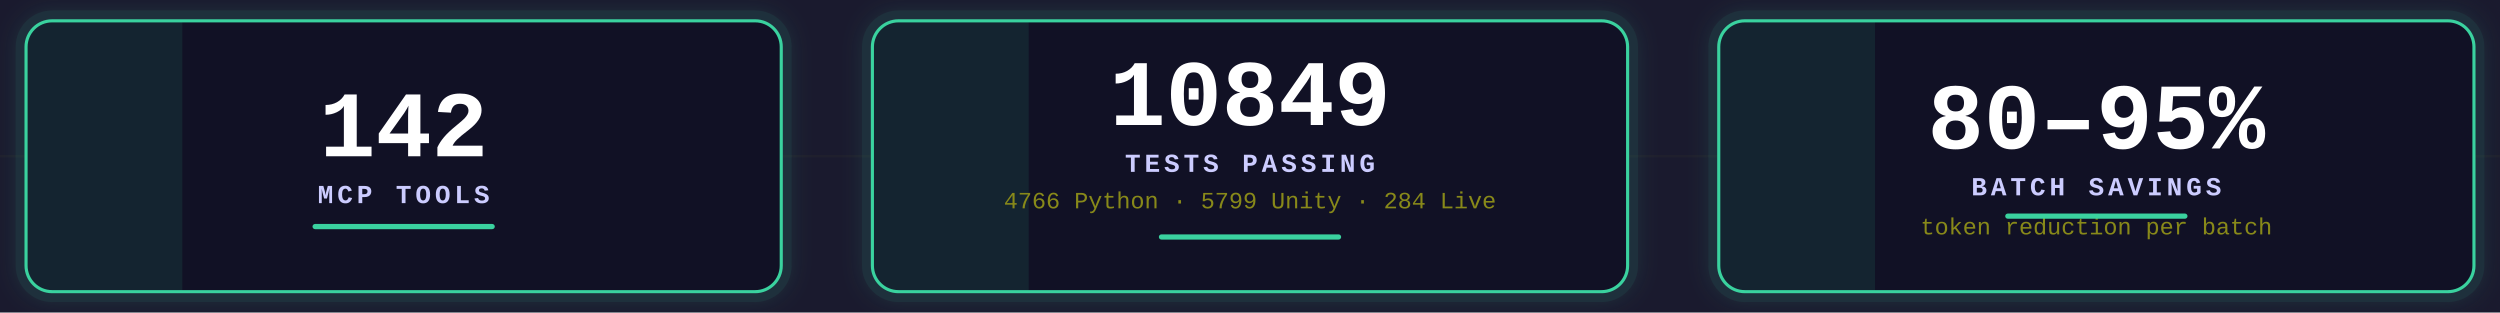
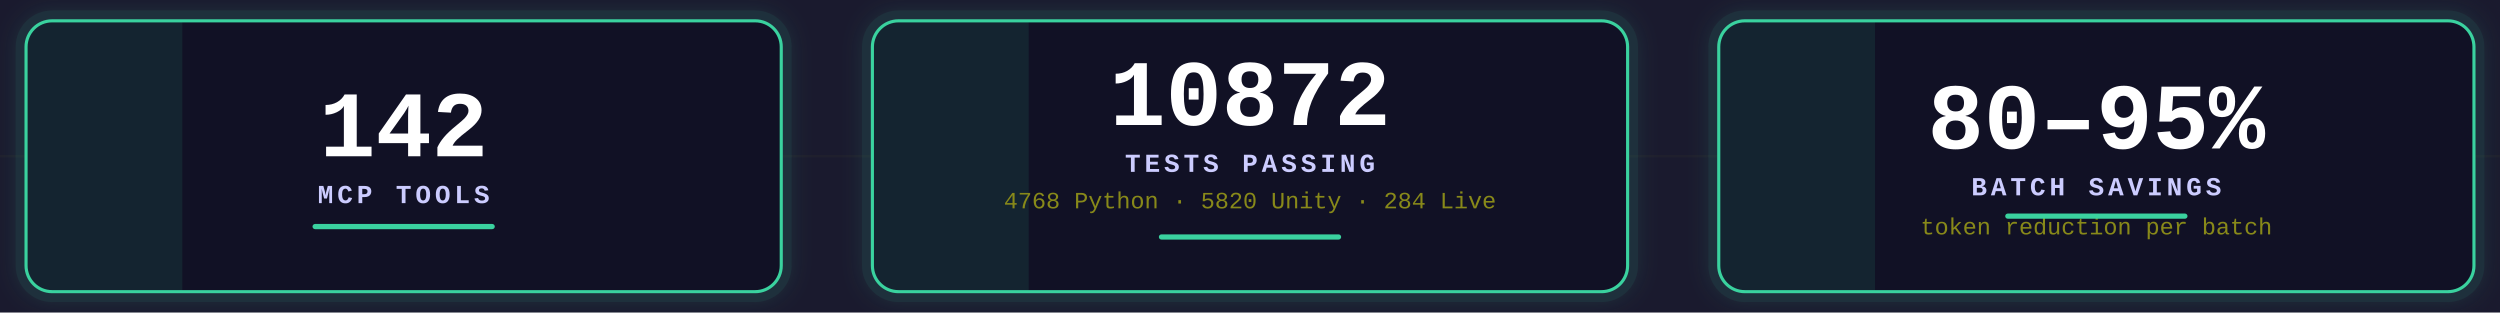
- <svg xmlns="http://www.w3.org/2000/svg" viewBox="0 0 960 120" width="960" height="120" role="img" aria-label="Unity Biome MCP stats: 142 MCP tools, 10849 Tests (4703 Python + 6537 Unity + 284 Live + 4 CLI), 80-95% Batch Savings">
+ <svg xmlns="http://www.w3.org/2000/svg" viewBox="0 0 960 120" width="960" height="120" role="img" aria-label="Unity Biome MCP stats: 142 MCP tools, 10872 Tests (4703 Python + 6537 Unity + 284 Live + 4 CLI), 80-95% Batch Savings">
  <defs>
    <filter id="sg" x="-25%" y="-30%" width="150%" height="160%">
      <feGaussianBlur stdDeviation="4" result="b" />
      <feMerge>
        <feMergeNode in="b" />
        <feMergeNode in="SourceGraphic" />
      </feMerge>
    </filter>
    <clipPath id="c1">
      <rect x="10" y="8" width="290" height="104" rx="10" />
    </clipPath>
    <clipPath id="c2">
      <rect x="335" y="8" width="290" height="104" rx="10" />
    </clipPath>
    <clipPath id="c3">
      <rect x="660" y="8" width="290" height="104" rx="10" />
    </clipPath>
  </defs>
  <rect width="960" height="120" fill="#1a1a2e" />
  <line x1="0" y1="60" x2="960" y2="60" stroke="#888919" stroke-opacity="0.05" stroke-width="1" />
  <rect x="10" y="8" width="290" height="104" rx="10" fill="none" stroke="#3ad29f" stroke-width="8" opacity="0.12" filter="url(#sg)">
    <animate attributeName="opacity" values="0.25;0.7;0.25" dur="3s" repeatCount="indefinite" begin="0s" />
  </rect>
  <rect x="10" y="8" width="290" height="104" rx="10" fill="#111125" />
  <rect x="10" y="8" width="290" height="104" rx="10" fill="none" stroke="#3ad29f" stroke-width="1.2" />
  <g clip-path="url(#c1)">
    <rect x="10" y="8" width="60" height="104" fill="#3ad29f" fill-opacity="0.10">
      <animateTransform attributeName="transform" type="translate" values="-100,0;400,0" dur="3s" repeatCount="indefinite" begin="0s" />
    </rect>
  </g>
  <text x="155" y="60" text-anchor="middle" font-family="ui-monospace,SFMono-Regular,'SF Mono',Menlo,Consolas,'Liberation Mono',monospace" font-size="36" font-weight="700" fill="#ffffff">142</text>
  <text x="155" y="78" text-anchor="middle" font-family="ui-monospace,SFMono-Regular,'SF Mono',Menlo,Consolas,'Liberation Mono',monospace" font-size="10" font-weight="700" fill="#ccccff" letter-spacing="1.5">MCP TOOLS</text>
  <rect x="120" y="86" width="70" height="2" rx="1" fill="#3ad29f">
    <animate attributeName="opacity" values="0.6;1;0.6" dur="2s" repeatCount="indefinite" begin="0s" />
  </rect>
  <rect x="335" y="8" width="290" height="104" rx="10" fill="none" stroke="#3ad29f" stroke-width="8" opacity="0.12" filter="url(#sg)">
    <animate attributeName="opacity" values="0.25;0.7;0.25" dur="3s" repeatCount="indefinite" begin="0.6s" />
  </rect>
  <rect x="335" y="8" width="290" height="104" rx="10" fill="#111125" />
  <rect x="335" y="8" width="290" height="104" rx="10" fill="none" stroke="#3ad29f" stroke-width="1.2" />
  <g clip-path="url(#c2)">
    <rect x="335" y="8" width="60" height="104" fill="#3ad29f" fill-opacity="0.10">
      <animateTransform attributeName="transform" type="translate" values="-100,0;400,0" dur="3s" repeatCount="indefinite" begin="0.5s" />
    </rect>
  </g>
-   <text x="480" y="48" text-anchor="middle" font-family="ui-monospace,SFMono-Regular,'SF Mono',Menlo,Consolas,'Liberation Mono',monospace" font-size="36" font-weight="700" fill="#ffffff">10849</text>
+   <text x="480" y="48" text-anchor="middle" font-family="ui-monospace,SFMono-Regular,'SF Mono',Menlo,Consolas,'Liberation Mono',monospace" font-size="36" font-weight="700" fill="#ffffff">10872</text>
  <text x="480" y="66" text-anchor="middle" font-family="ui-monospace,SFMono-Regular,'SF Mono',Menlo,Consolas,'Liberation Mono',monospace" font-size="10" font-weight="700" fill="#ccccff" letter-spacing="1.5">TESTS PASSING</text>
-   <text x="480" y="80" text-anchor="middle" font-family="ui-monospace,SFMono-Regular,'SF Mono',Menlo,Consolas,'Liberation Mono',monospace" font-size="9" fill="#888919">4766 Python · 5799 Unity · 284 Live</text>
+   <text x="480" y="80" text-anchor="middle" font-family="ui-monospace,SFMono-Regular,'SF Mono',Menlo,Consolas,'Liberation Mono',monospace" font-size="9" fill="#888919">4768 Python · 5820 Unity · 284 Live</text>
  <rect x="445" y="90" width="70" height="2" rx="1" fill="#3ad29f">
    <animate attributeName="opacity" values="0.6;1;0.6" dur="2s" repeatCount="indefinite" begin="0.4s" />
  </rect>
  <rect x="660" y="8" width="290" height="104" rx="10" fill="none" stroke="#3ad29f" stroke-width="8" opacity="0.12" filter="url(#sg)">
    <animate attributeName="opacity" values="0.25;0.7;0.25" dur="3s" repeatCount="indefinite" begin="1.2s" />
  </rect>
  <rect x="660" y="8" width="290" height="104" rx="10" fill="#111125" />
  <rect x="660" y="8" width="290" height="104" rx="10" fill="none" stroke="#3ad29f" stroke-width="1.2" />
  <g clip-path="url(#c3)">
    <rect x="660" y="8" width="60" height="104" fill="#3ad29f" fill-opacity="0.10">
      <animateTransform attributeName="transform" type="translate" values="-100,0;400,0" dur="3s" repeatCount="indefinite" begin="1.0s" />
    </rect>
  </g>
  <text x="805" y="57" text-anchor="middle" font-family="ui-monospace,SFMono-Regular,'SF Mono',Menlo,Consolas,'Liberation Mono',monospace" font-size="36" font-weight="700" fill="#ffffff">80–95%</text>
  <text x="805" y="75" text-anchor="middle" font-family="ui-monospace,SFMono-Regular,'SF Mono',Menlo,Consolas,'Liberation Mono',monospace" font-size="10" font-weight="700" fill="#ccccff" letter-spacing="1.5">BATCH SAVINGS</text>
  <text x="805" y="90" text-anchor="middle" font-family="ui-monospace,SFMono-Regular,'SF Mono',Menlo,Consolas,'Liberation Mono',monospace" font-size="9" fill="#888919">token reduction per batch</text>
  <rect x="770" y="82" width="70" height="2" rx="1" fill="#3ad29f">
    <animate attributeName="opacity" values="0.6;1;0.6" dur="2s" repeatCount="indefinite" begin="0.8s" />
  </rect>
</svg>
